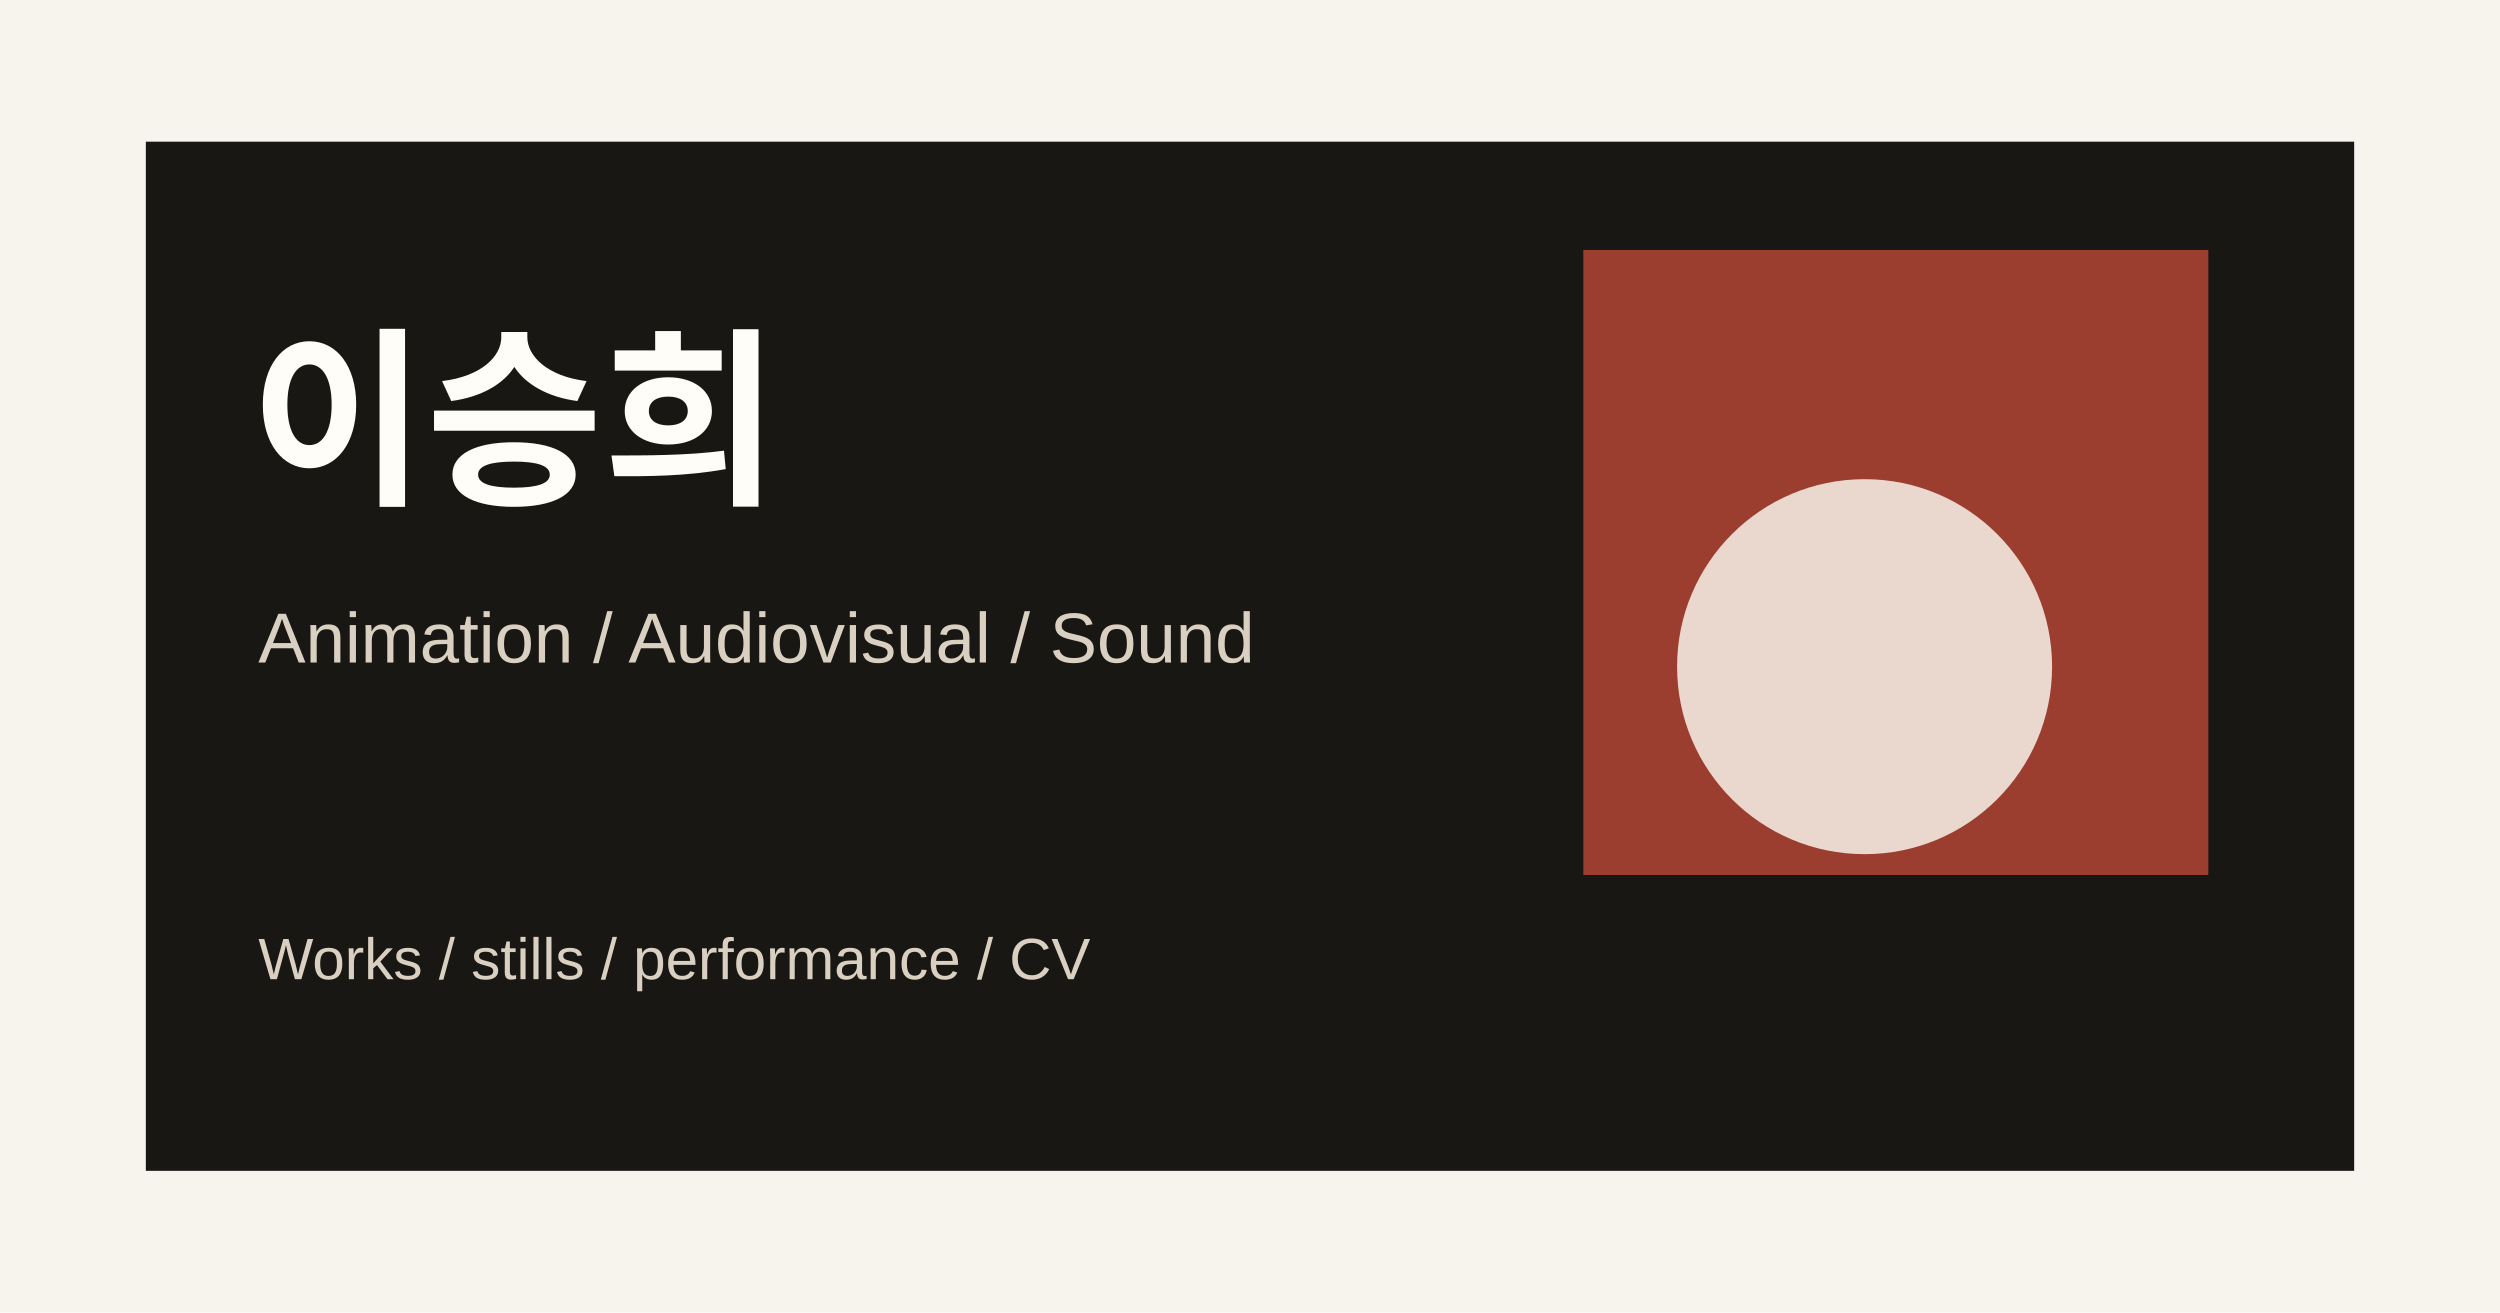
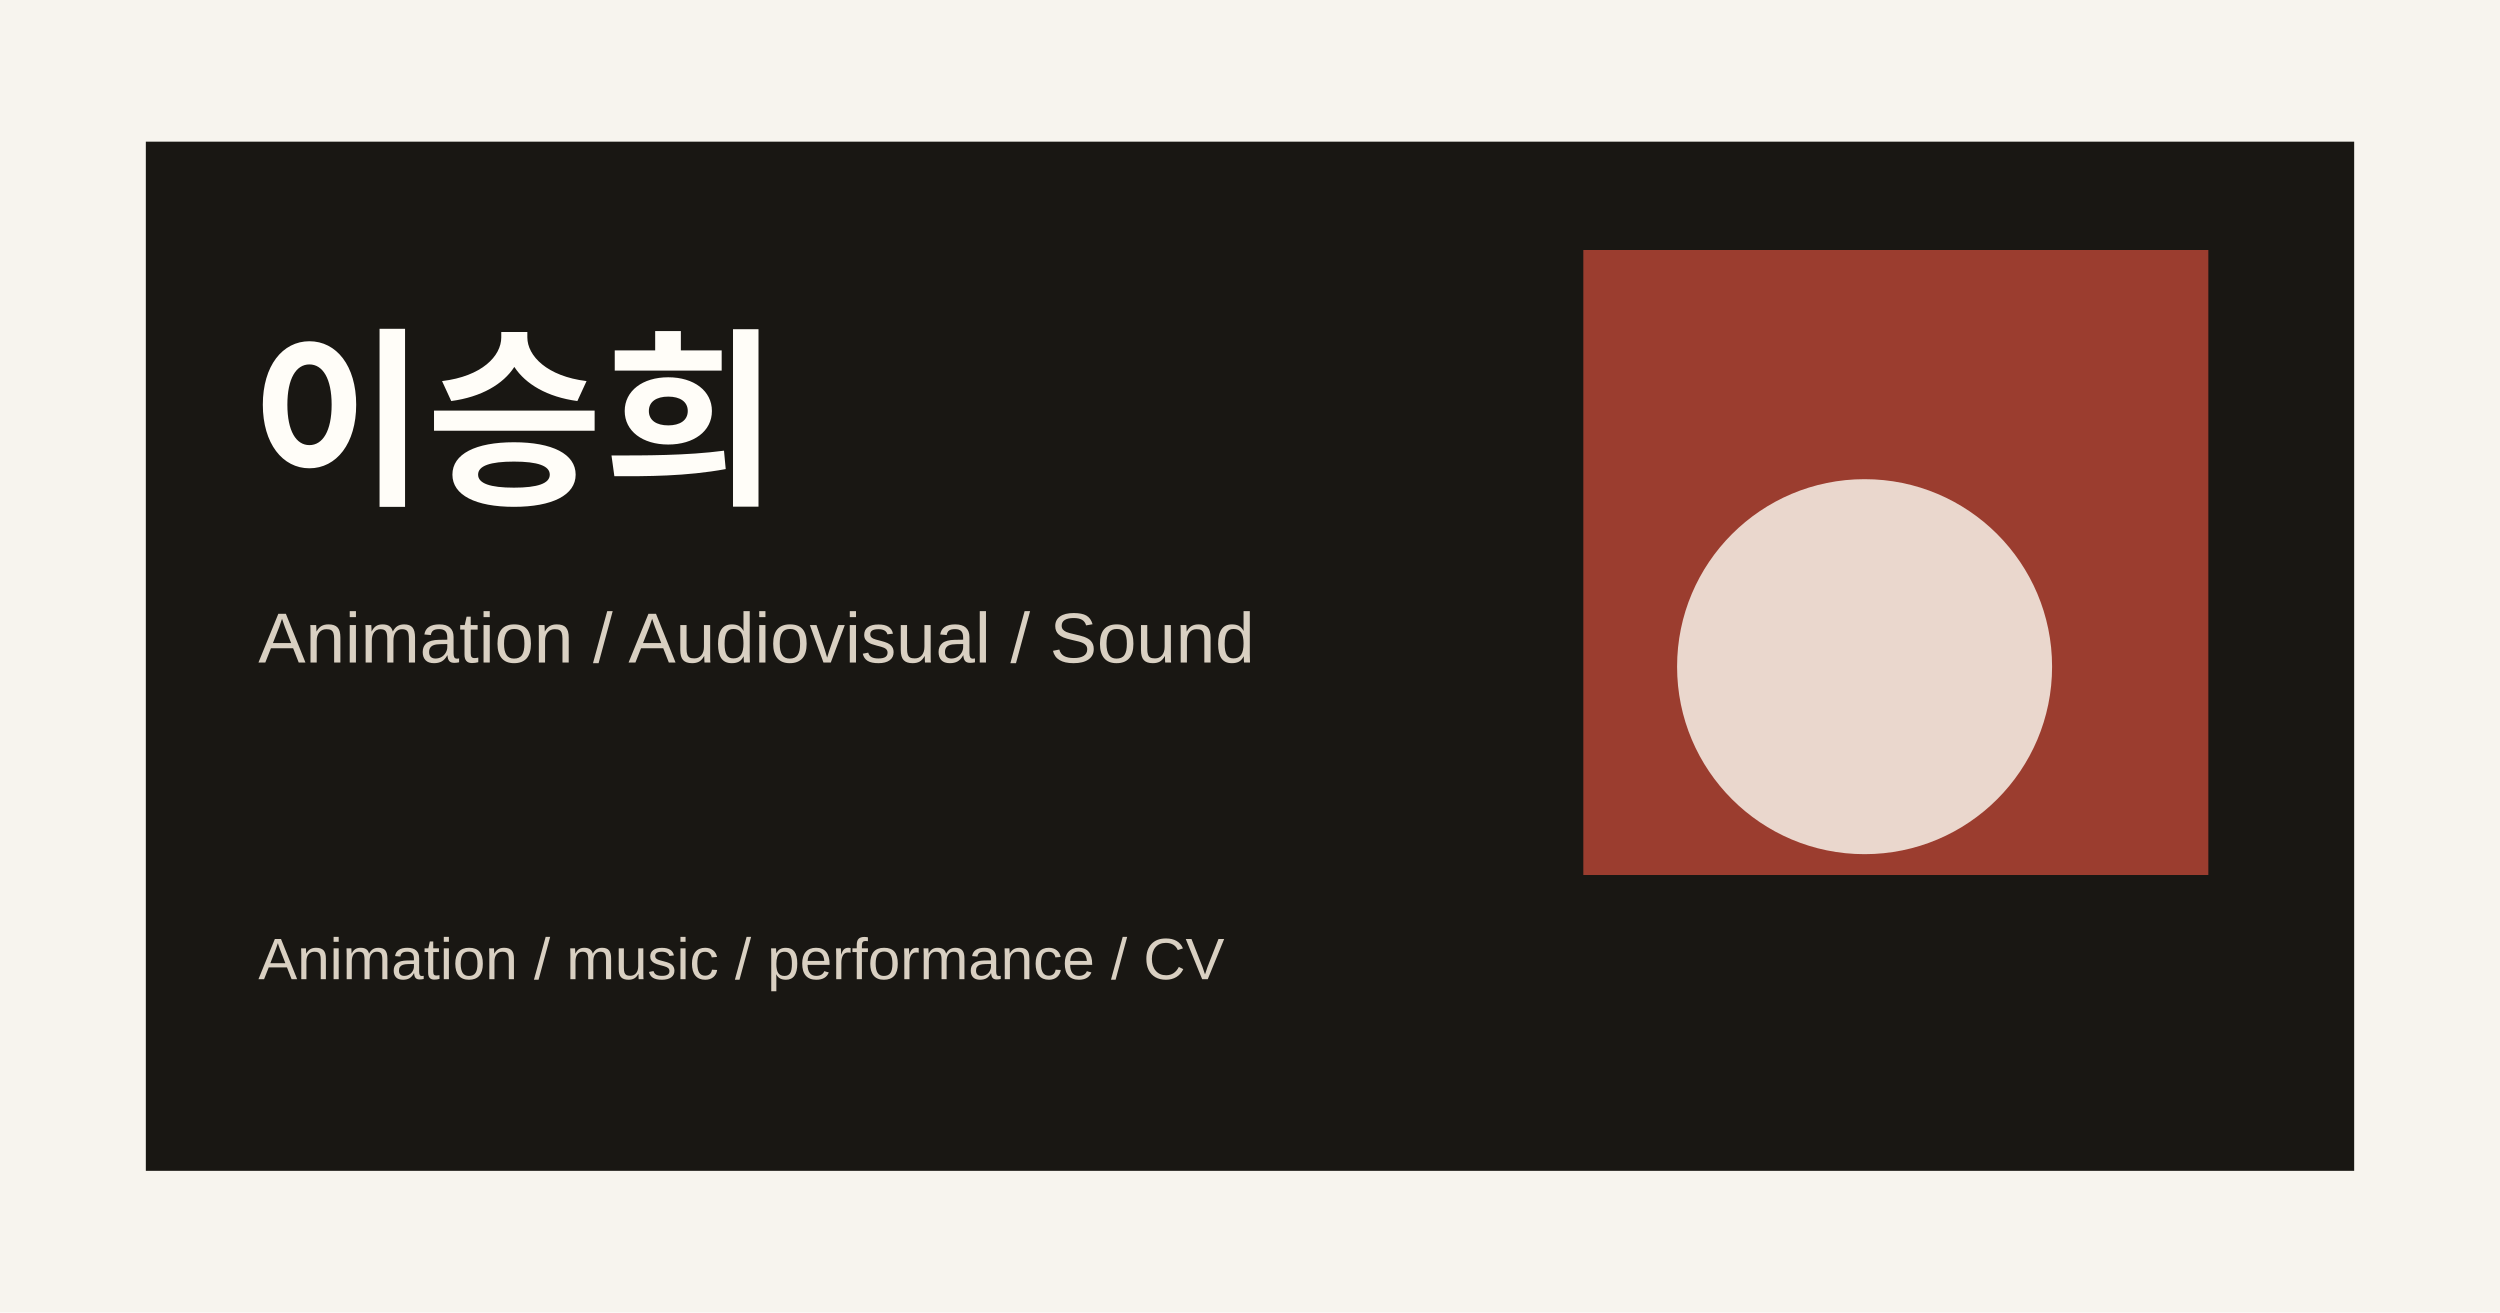
<svg xmlns="http://www.w3.org/2000/svg" width="1200" height="630" viewBox="0 0 1200 630" role="img" aria-labelledby="title">
  <rect width="1200" height="630" fill="#f7f4ee" />
  <rect x="70" y="68" width="1060" height="494" fill="#191713" />
  <rect x="760" y="120" width="300" height="300" fill="#9b3d2f" />
  <circle cx="895" cy="320" r="90" fill="#ead7cd" />
  <text x="120" y="235" fill="#fffdf8" font-family="Pretendard, Arial, sans-serif" font-size="92" font-weight="700">이승희</text>
  <text x="124" y="318" fill="#d9d0c2" font-family="Pretendard, Arial, sans-serif" font-size="34">Animation / Audiovisual / Sound</text>
-   <text x="124" y="470" fill="#d9d0c2" font-family="Pretendard, Arial, sans-serif" font-size="28">Works / stills / performance / CV</text>
+   <text x="124" y="470" fill="#d9d0c2" font-family="Pretendard, Arial, sans-serif" font-size="28">Animation / music / performance / CV</text>
</svg>
